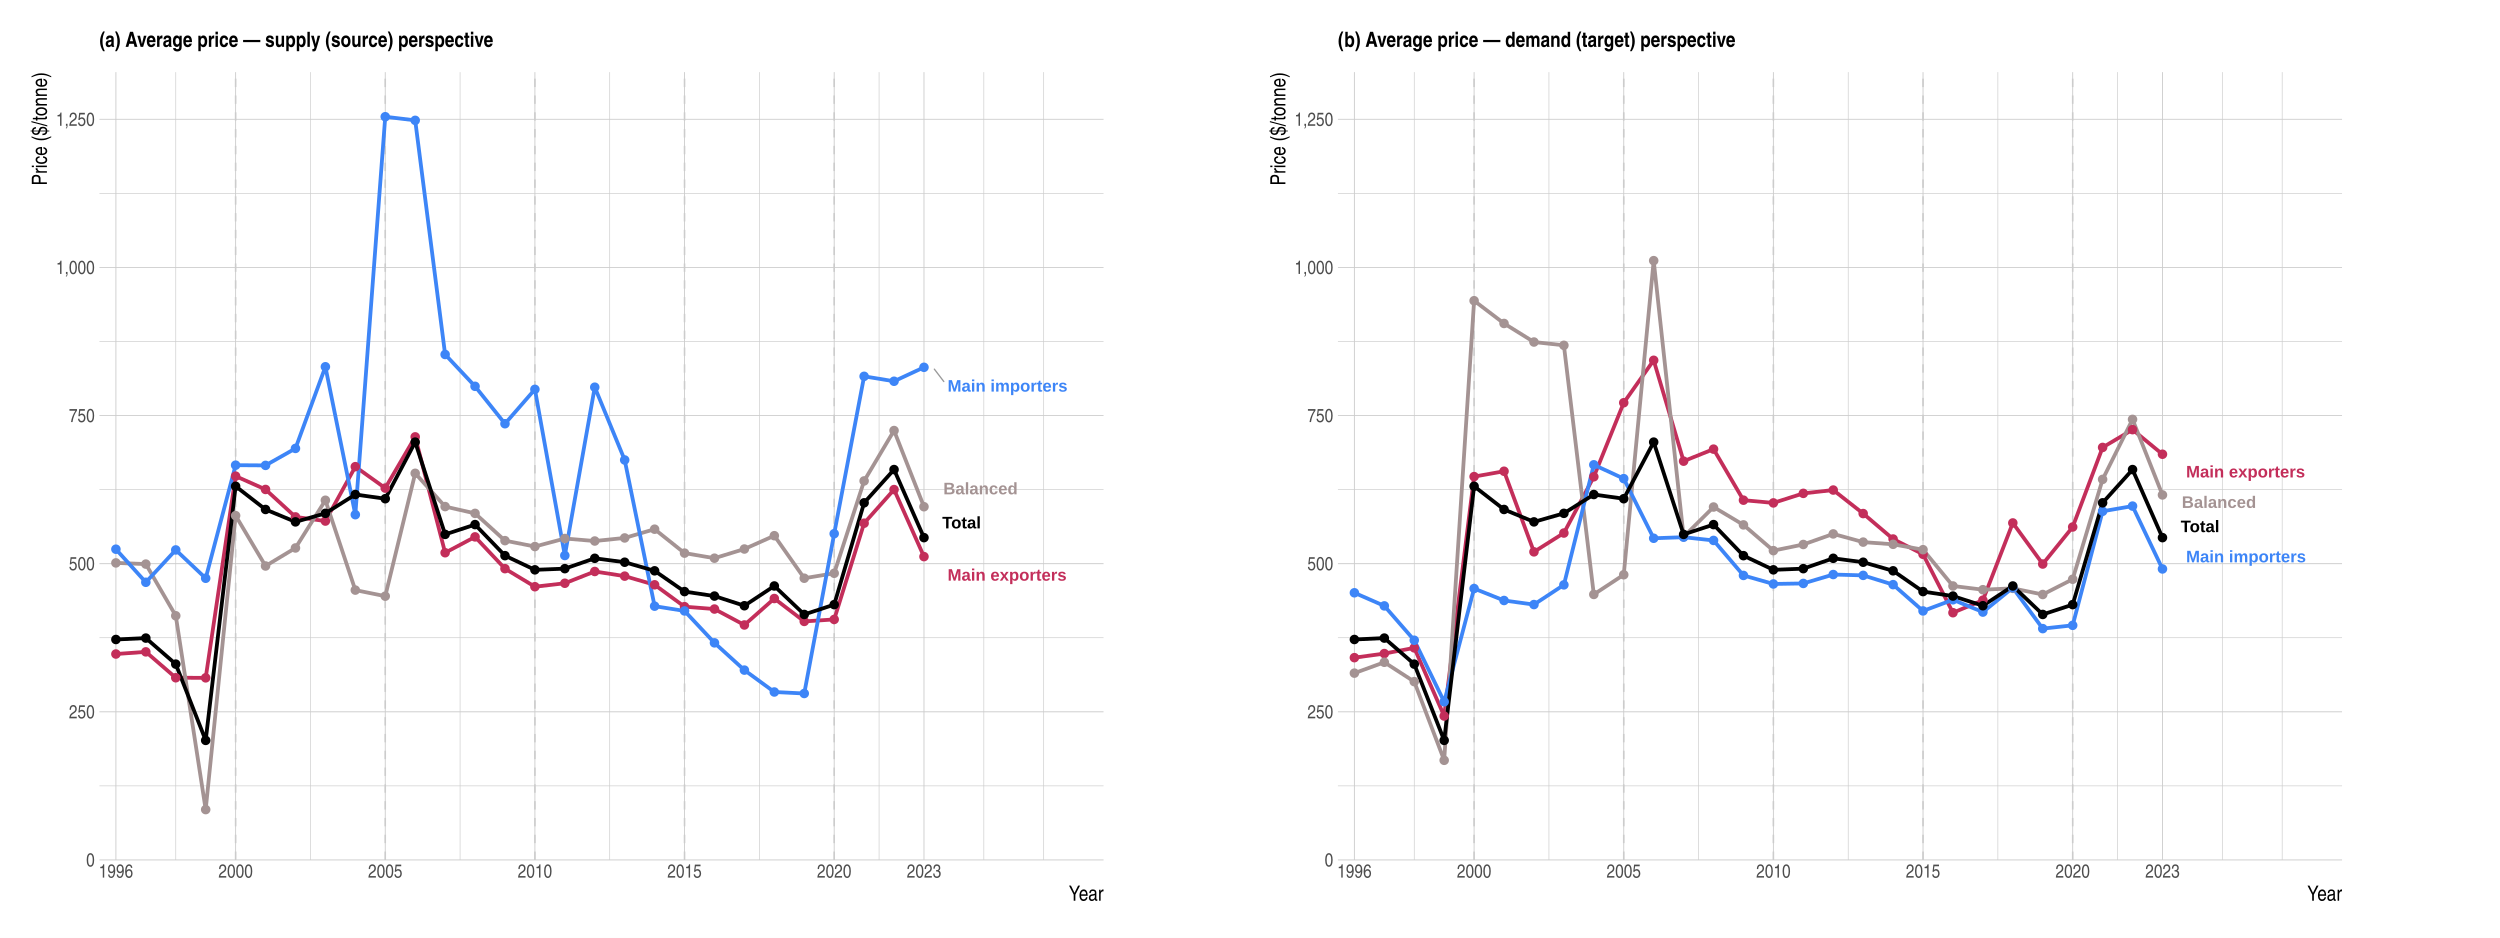
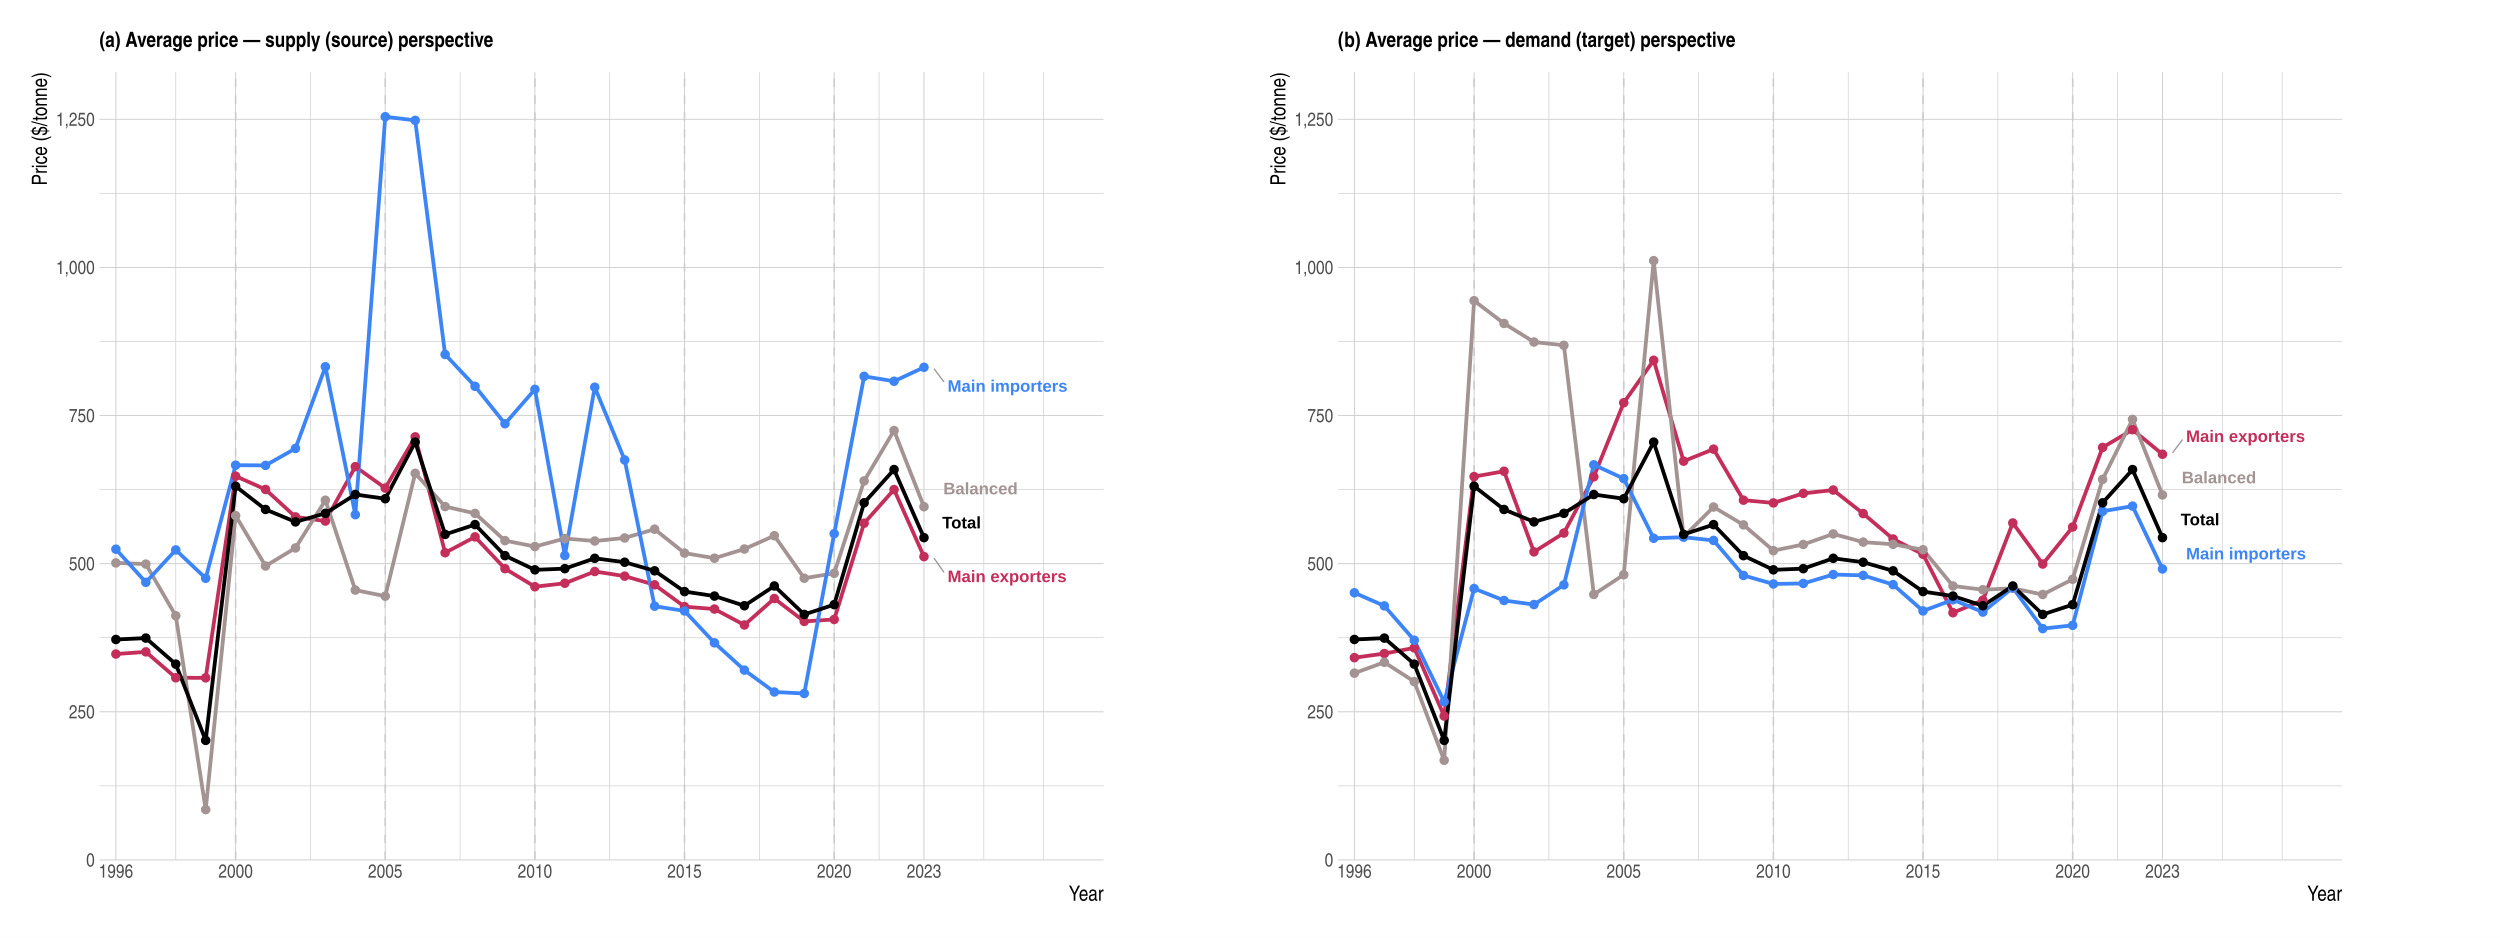
<svg xmlns="http://www.w3.org/2000/svg" class="svglite" width="1190.40pt" height="446.40pt" viewBox="0 0 1190.40 446.40">
  <defs>
    <style type="text/css">
    .svglite line, .svglite polyline, .svglite polygon, .svglite path, .svglite rect, .svglite circle {
      fill: none;
      stroke: #000000;
      stroke-linecap: round;
      stroke-linejoin: round;
      stroke-miterlimit: 10.00;
    }
    .svglite text {
      white-space: pre;
    }
  </style>
  </defs>
  <rect width="100%" height="100%" style="stroke: none; fill: #FFFFFF;" />
  <defs>
    <clipPath id="cpMC4wMHwxMTkwLjQwfDAuMDB8NDQ2LjQw">
      <rect x="0.00" y="0.00" width="1190.40" height="446.40" />
    </clipPath>
  </defs>
  <g clip-path="url(#cpMC4wMHwxMTkwLjQwfDAuMDB8NDQ2LjQw)">
    <rect x="0.00" y="0.00" width="1190.40" height="446.40" style="stroke-width: 1.07; stroke: #FFFFFF; fill: #FFFFFF;" />
  </g>
  <defs>
    <clipPath id="cpNDcuMzV8MTExNS4xOHwzNC4zNnw0MDkuNDY=">
      <rect x="47.35" y="34.36" width="1067.83" height="375.10" />
    </clipPath>
  </defs>
  <g clip-path="url(#cpNDcuMzV8MTExNS4xOHwzNC4zNnw0MDkuNDY=)">
</g>
  <g clip-path="url(#cpMC4wMHwxMTkwLjQwfDAuMDB8NDQ2LjQw)">
</g>
  <defs>
    <clipPath id="cpNS40OHw1OTUuMjB8NS40OHw0NDAuOTI=">
      <rect x="5.48" y="5.48" width="589.72" height="435.44" />
    </clipPath>
  </defs>
  <g clip-path="url(#cpNS40OHw1OTUuMjB8NS40OHw0NDAuOTI=)">
</g>
  <g clip-path="url(#cpMC4wMHwxMTkwLjQwfDAuMDB8NDQ2LjQw)">
</g>
  <defs>
    <clipPath id="cpNTk1LjIwfDExODQuOTJ8NS40OHw0NDAuOTI=">
      <rect x="595.20" y="5.48" width="589.72" height="435.44" />
    </clipPath>
  </defs>
  <g clip-path="url(#cpNTk1LjIwfDExODQuOTJ8NS40OHw0NDAuOTI=)">
</g>
  <g clip-path="url(#cpMC4wMHwxMTkwLjQwfDAuMDB8NDQ2LjQw)">
    <polyline points="47.35,374.20 525.46,374.20 " style="stroke-width: 0.32; stroke: #CCCCCC; stroke-linecap: butt;" />
    <polyline points="47.35,303.67 525.46,303.67 " style="stroke-width: 0.32; stroke: #CCCCCC; stroke-linecap: butt;" />
    <polyline points="47.35,233.14 525.46,233.14 " style="stroke-width: 0.32; stroke: #CCCCCC; stroke-linecap: butt;" />
    <polyline points="47.35,162.61 525.46,162.61 " style="stroke-width: 0.32; stroke: #CCCCCC; stroke-linecap: butt;" />
    <polyline points="47.35,92.08 525.46,92.08 " style="stroke-width: 0.32; stroke: #CCCCCC; stroke-linecap: butt;" />
    <polyline points="83.69,409.46 83.69,34.36 " style="stroke-width: 0.32; stroke: #CCCCCC; stroke-linecap: butt;" />
    <polyline points="147.82,409.46 147.82,34.36 " style="stroke-width: 0.32; stroke: #CCCCCC; stroke-linecap: butt;" />
    <polyline points="219.07,409.46 219.07,34.36 " style="stroke-width: 0.32; stroke: #CCCCCC; stroke-linecap: butt;" />
    <polyline points="290.32,409.46 290.32,34.36 " style="stroke-width: 0.32; stroke: #CCCCCC; stroke-linecap: butt;" />
    <polyline points="361.58,409.46 361.58,34.36 " style="stroke-width: 0.32; stroke: #CCCCCC; stroke-linecap: butt;" />
    <polyline points="418.58,409.46 418.58,34.36 " style="stroke-width: 0.32; stroke: #CCCCCC; stroke-linecap: butt;" />
    <polyline points="468.46,409.46 468.46,34.36 " style="stroke-width: 0.32; stroke: #CCCCCC; stroke-linecap: butt;" />
    <polyline points="496.96,409.46 496.96,34.36 " style="stroke-width: 0.32; stroke: #CCCCCC; stroke-linecap: butt;" />
    <polyline points="47.35,409.46 525.46,409.46 " style="stroke-width: 0.43; stroke: #CCCCCC; stroke-linecap: butt;" />
    <polyline points="47.35,338.93 525.46,338.93 " style="stroke-width: 0.43; stroke: #CCCCCC; stroke-linecap: butt;" />
    <polyline points="47.35,268.40 525.46,268.40 " style="stroke-width: 0.43; stroke: #CCCCCC; stroke-linecap: butt;" />
    <polyline points="47.35,197.87 525.46,197.87 " style="stroke-width: 0.43; stroke: #CCCCCC; stroke-linecap: butt;" />
    <polyline points="47.35,127.34 525.46,127.34 " style="stroke-width: 0.43; stroke: #CCCCCC; stroke-linecap: butt;" />
    <polyline points="47.35,56.81 525.46,56.81 " style="stroke-width: 0.43; stroke: #CCCCCC; stroke-linecap: butt;" />
    <polyline points="55.19,409.46 55.19,34.36 " style="stroke-width: 0.43; stroke: #CCCCCC; stroke-linecap: butt;" />
    <polyline points="112.19,409.46 112.19,34.36 " style="stroke-width: 0.43; stroke: #CCCCCC; stroke-linecap: butt;" />
    <polyline points="183.44,409.46 183.44,34.36 " style="stroke-width: 0.43; stroke: #CCCCCC; stroke-linecap: butt;" />
    <polyline points="254.70,409.46 254.70,34.36 " style="stroke-width: 0.43; stroke: #CCCCCC; stroke-linecap: butt;" />
    <polyline points="325.95,409.46 325.95,34.36 " style="stroke-width: 0.43; stroke: #CCCCCC; stroke-linecap: butt;" />
    <polyline points="397.21,409.46 397.21,34.36 " style="stroke-width: 0.43; stroke: #CCCCCC; stroke-linecap: butt;" />
    <polyline points="439.96,409.46 439.96,34.36 " style="stroke-width: 0.43; stroke: #CCCCCC; stroke-linecap: butt;" />
    <line x1="112.19" y1="409.46" x2="112.19" y2="34.36" style="stroke-width: 0.75; stroke: #CCCCCC; stroke-dasharray: 4.00,4.00; stroke-linecap: butt;" />
    <line x1="183.44" y1="409.46" x2="183.44" y2="34.36" style="stroke-width: 0.75; stroke: #CCCCCC; stroke-dasharray: 4.00,4.00; stroke-linecap: butt;" />
    <line x1="254.70" y1="409.46" x2="254.70" y2="34.36" style="stroke-width: 0.75; stroke: #CCCCCC; stroke-dasharray: 4.00,4.00; stroke-linecap: butt;" />
    <line x1="325.95" y1="409.46" x2="325.95" y2="34.36" style="stroke-width: 0.75; stroke: #CCCCCC; stroke-dasharray: 4.00,4.00; stroke-linecap: butt;" />
    <line x1="397.21" y1="409.46" x2="397.21" y2="34.36" style="stroke-width: 0.75; stroke: #CCCCCC; stroke-dasharray: 4.00,4.00; stroke-linecap: butt;" />
    <polyline points="55.19,311.42 69.44,310.39 83.69,322.72 97.94,322.76 112.19,226.72 126.44,233.06 140.69,246.13 154.94,248.11 169.19,222.21 183.44,232.41 197.70,208.02 211.95,263.19 226.20,255.64 240.45,270.77 254.70,279.37 268.95,277.72 283.20,272.12 297.45,274.33 311.70,278.46 325.95,288.88 340.20,290.00 354.45,297.59 368.70,284.99 382.95,295.89 397.21,294.95 411.46,249.13 425.71,233.12 439.96,265.04 " style="stroke-width: 1.81; stroke: #C32E5A; stroke-linecap: butt;" />
    <polyline points="55.19,268.03 69.44,268.60 83.69,293.20 97.94,385.49 112.19,245.52 126.44,269.50 140.69,260.92 154.94,238.20 169.19,280.98 183.44,283.87 197.70,225.37 211.95,241.21 226.20,244.45 240.45,257.43 254.70,260.24 268.95,256.42 283.20,257.61 297.45,256.15 311.70,251.98 325.95,263.37 340.20,265.79 354.45,261.42 368.70,255.08 382.95,275.33 397.21,272.97 411.46,229.00 425.71,205.01 439.96,241.28 " style="stroke-width: 1.81; stroke: #A49393; stroke-linecap: butt;" />
    <polyline points="55.19,261.51 69.44,277.26 83.69,261.86 97.94,275.34 112.19,221.50 126.44,221.60 140.69,213.52 154.94,174.64 169.19,245.07 183.44,55.59 197.70,57.31 211.95,168.79 226.20,183.95 240.45,201.76 254.70,185.39 268.95,264.51 283.20,184.37 297.45,219.02 311.70,288.63 325.95,290.91 340.20,306.10 354.45,319.08 368.70,329.50 382.95,330.21 397.21,254.12 411.46,179.19 425.71,181.54 439.96,174.90 " style="stroke-width: 1.81; stroke: #3D85F7; stroke-linecap: butt;" />
    <polyline points="55.19,304.50 69.44,303.83 83.69,316.23 97.94,352.54 112.19,231.54 126.44,242.59 140.69,248.50 154.94,244.43 169.19,235.47 183.44,237.47 197.70,210.52 211.95,254.46 226.20,249.79 240.45,264.58 254.70,271.33 268.95,270.77 283.20,265.84 297.45,267.71 311.70,271.80 325.95,281.69 340.20,283.82 354.45,288.43 368.70,279.02 382.95,292.58 397.21,287.90 411.46,239.42 425.71,223.59 439.96,256.00 " style="stroke-width: 1.81; stroke-linecap: butt;" />
    <circle cx="55.19" cy="311.42" r="2.27" style="stroke-width: 0.71; stroke: none; fill: #C32E5A;" />
    <circle cx="69.44" cy="310.39" r="2.27" style="stroke-width: 0.71; stroke: none; fill: #C32E5A;" />
    <circle cx="83.69" cy="322.72" r="2.27" style="stroke-width: 0.71; stroke: none; fill: #C32E5A;" />
    <circle cx="97.94" cy="322.76" r="2.27" style="stroke-width: 0.71; stroke: none; fill: #C32E5A;" />
    <circle cx="112.19" cy="226.72" r="2.27" style="stroke-width: 0.71; stroke: none; fill: #C32E5A;" />
    <circle cx="126.44" cy="233.06" r="2.27" style="stroke-width: 0.71; stroke: none; fill: #C32E5A;" />
    <circle cx="140.69" cy="246.13" r="2.27" style="stroke-width: 0.71; stroke: none; fill: #C32E5A;" />
    <circle cx="154.94" cy="248.11" r="2.27" style="stroke-width: 0.71; stroke: none; fill: #C32E5A;" />
    <circle cx="169.19" cy="222.21" r="2.27" style="stroke-width: 0.71; stroke: none; fill: #C32E5A;" />
    <circle cx="183.44" cy="232.41" r="2.27" style="stroke-width: 0.71; stroke: none; fill: #C32E5A;" />
    <circle cx="197.70" cy="208.02" r="2.27" style="stroke-width: 0.71; stroke: none; fill: #C32E5A;" />
    <circle cx="211.95" cy="263.19" r="2.27" style="stroke-width: 0.71; stroke: none; fill: #C32E5A;" />
    <circle cx="226.20" cy="255.64" r="2.27" style="stroke-width: 0.71; stroke: none; fill: #C32E5A;" />
    <circle cx="240.45" cy="270.77" r="2.27" style="stroke-width: 0.71; stroke: none; fill: #C32E5A;" />
    <circle cx="254.70" cy="279.37" r="2.27" style="stroke-width: 0.71; stroke: none; fill: #C32E5A;" />
    <circle cx="268.95" cy="277.72" r="2.27" style="stroke-width: 0.71; stroke: none; fill: #C32E5A;" />
    <circle cx="283.20" cy="272.12" r="2.27" style="stroke-width: 0.71; stroke: none; fill: #C32E5A;" />
    <circle cx="297.45" cy="274.33" r="2.27" style="stroke-width: 0.71; stroke: none; fill: #C32E5A;" />
    <circle cx="311.70" cy="278.46" r="2.27" style="stroke-width: 0.71; stroke: none; fill: #C32E5A;" />
    <circle cx="325.95" cy="288.88" r="2.27" style="stroke-width: 0.71; stroke: none; fill: #C32E5A;" />
    <circle cx="340.20" cy="290.00" r="2.27" style="stroke-width: 0.71; stroke: none; fill: #C32E5A;" />
    <circle cx="354.45" cy="297.59" r="2.27" style="stroke-width: 0.71; stroke: none; fill: #C32E5A;" />
    <circle cx="368.70" cy="284.99" r="2.27" style="stroke-width: 0.71; stroke: none; fill: #C32E5A;" />
    <circle cx="382.95" cy="295.89" r="2.27" style="stroke-width: 0.71; stroke: none; fill: #C32E5A;" />
    <circle cx="397.21" cy="294.95" r="2.27" style="stroke-width: 0.71; stroke: none; fill: #C32E5A;" />
    <circle cx="411.46" cy="249.13" r="2.27" style="stroke-width: 0.71; stroke: none; fill: #C32E5A;" />
    <circle cx="425.71" cy="233.12" r="2.27" style="stroke-width: 0.71; stroke: none; fill: #C32E5A;" />
    <circle cx="439.96" cy="265.04" r="2.27" style="stroke-width: 0.71; stroke: none; fill: #C32E5A;" />
    <circle cx="55.19" cy="268.03" r="2.27" style="stroke-width: 0.71; stroke: none; fill: #A49393;" />
    <circle cx="69.44" cy="268.60" r="2.27" style="stroke-width: 0.71; stroke: none; fill: #A49393;" />
    <circle cx="83.69" cy="293.20" r="2.27" style="stroke-width: 0.71; stroke: none; fill: #A49393;" />
    <circle cx="97.94" cy="385.49" r="2.27" style="stroke-width: 0.71; stroke: none; fill: #A49393;" />
    <circle cx="112.19" cy="245.52" r="2.27" style="stroke-width: 0.71; stroke: none; fill: #A49393;" />
    <circle cx="126.44" cy="269.50" r="2.27" style="stroke-width: 0.71; stroke: none; fill: #A49393;" />
    <circle cx="140.69" cy="260.92" r="2.27" style="stroke-width: 0.71; stroke: none; fill: #A49393;" />
    <circle cx="154.94" cy="238.20" r="2.27" style="stroke-width: 0.71; stroke: none; fill: #A49393;" />
    <circle cx="169.19" cy="280.98" r="2.27" style="stroke-width: 0.71; stroke: none; fill: #A49393;" />
    <circle cx="183.44" cy="283.87" r="2.27" style="stroke-width: 0.71; stroke: none; fill: #A49393;" />
    <circle cx="197.70" cy="225.37" r="2.27" style="stroke-width: 0.71; stroke: none; fill: #A49393;" />
    <circle cx="211.95" cy="241.21" r="2.27" style="stroke-width: 0.71; stroke: none; fill: #A49393;" />
    <circle cx="226.20" cy="244.45" r="2.27" style="stroke-width: 0.71; stroke: none; fill: #A49393;" />
    <circle cx="240.45" cy="257.43" r="2.27" style="stroke-width: 0.71; stroke: none; fill: #A49393;" />
    <circle cx="254.70" cy="260.24" r="2.27" style="stroke-width: 0.71; stroke: none; fill: #A49393;" />
    <circle cx="268.95" cy="256.42" r="2.27" style="stroke-width: 0.71; stroke: none; fill: #A49393;" />
    <circle cx="283.20" cy="257.61" r="2.27" style="stroke-width: 0.71; stroke: none; fill: #A49393;" />
    <circle cx="297.45" cy="256.15" r="2.27" style="stroke-width: 0.71; stroke: none; fill: #A49393;" />
    <circle cx="311.70" cy="251.98" r="2.27" style="stroke-width: 0.71; stroke: none; fill: #A49393;" />
    <circle cx="325.95" cy="263.37" r="2.27" style="stroke-width: 0.71; stroke: none; fill: #A49393;" />
    <circle cx="340.20" cy="265.79" r="2.27" style="stroke-width: 0.71; stroke: none; fill: #A49393;" />
    <circle cx="354.45" cy="261.42" r="2.27" style="stroke-width: 0.71; stroke: none; fill: #A49393;" />
    <circle cx="368.70" cy="255.08" r="2.27" style="stroke-width: 0.71; stroke: none; fill: #A49393;" />
    <circle cx="382.95" cy="275.33" r="2.27" style="stroke-width: 0.71; stroke: none; fill: #A49393;" />
    <circle cx="397.21" cy="272.97" r="2.27" style="stroke-width: 0.71; stroke: none; fill: #A49393;" />
    <circle cx="411.46" cy="229.00" r="2.27" style="stroke-width: 0.71; stroke: none; fill: #A49393;" />
    <circle cx="425.71" cy="205.01" r="2.27" style="stroke-width: 0.71; stroke: none; fill: #A49393;" />
    <circle cx="439.96" cy="241.28" r="2.27" style="stroke-width: 0.71; stroke: none; fill: #A49393;" />
    <circle cx="55.19" cy="261.51" r="2.27" style="stroke-width: 0.71; stroke: none; fill: #3D85F7;" />
    <circle cx="69.44" cy="277.26" r="2.27" style="stroke-width: 0.71; stroke: none; fill: #3D85F7;" />
    <circle cx="83.69" cy="261.86" r="2.27" style="stroke-width: 0.71; stroke: none; fill: #3D85F7;" />
    <circle cx="97.94" cy="275.34" r="2.27" style="stroke-width: 0.71; stroke: none; fill: #3D85F7;" />
    <circle cx="112.19" cy="221.50" r="2.27" style="stroke-width: 0.71; stroke: none; fill: #3D85F7;" />
    <circle cx="126.44" cy="221.60" r="2.27" style="stroke-width: 0.71; stroke: none; fill: #3D85F7;" />
    <circle cx="140.69" cy="213.52" r="2.27" style="stroke-width: 0.71; stroke: none; fill: #3D85F7;" />
    <circle cx="154.94" cy="174.64" r="2.27" style="stroke-width: 0.71; stroke: none; fill: #3D85F7;" />
    <circle cx="169.19" cy="245.07" r="2.27" style="stroke-width: 0.71; stroke: none; fill: #3D85F7;" />
    <circle cx="183.44" cy="55.59" r="2.27" style="stroke-width: 0.71; stroke: none; fill: #3D85F7;" />
    <circle cx="197.70" cy="57.31" r="2.27" style="stroke-width: 0.71; stroke: none; fill: #3D85F7;" />
    <circle cx="211.95" cy="168.79" r="2.27" style="stroke-width: 0.71; stroke: none; fill: #3D85F7;" />
    <circle cx="226.20" cy="183.95" r="2.27" style="stroke-width: 0.71; stroke: none; fill: #3D85F7;" />
    <circle cx="240.45" cy="201.76" r="2.27" style="stroke-width: 0.71; stroke: none; fill: #3D85F7;" />
    <circle cx="254.70" cy="185.39" r="2.27" style="stroke-width: 0.71; stroke: none; fill: #3D85F7;" />
    <circle cx="268.95" cy="264.51" r="2.27" style="stroke-width: 0.71; stroke: none; fill: #3D85F7;" />
    <circle cx="283.20" cy="184.37" r="2.27" style="stroke-width: 0.71; stroke: none; fill: #3D85F7;" />
    <circle cx="297.45" cy="219.02" r="2.27" style="stroke-width: 0.71; stroke: none; fill: #3D85F7;" />
    <circle cx="311.70" cy="288.63" r="2.27" style="stroke-width: 0.71; stroke: none; fill: #3D85F7;" />
    <circle cx="325.95" cy="290.91" r="2.27" style="stroke-width: 0.71; stroke: none; fill: #3D85F7;" />
    <circle cx="340.20" cy="306.10" r="2.27" style="stroke-width: 0.71; stroke: none; fill: #3D85F7;" />
    <circle cx="354.45" cy="319.08" r="2.27" style="stroke-width: 0.71; stroke: none; fill: #3D85F7;" />
    <circle cx="368.70" cy="329.50" r="2.27" style="stroke-width: 0.71; stroke: none; fill: #3D85F7;" />
    <circle cx="382.95" cy="330.21" r="2.27" style="stroke-width: 0.71; stroke: none; fill: #3D85F7;" />
    <circle cx="397.21" cy="254.12" r="2.27" style="stroke-width: 0.71; stroke: none; fill: #3D85F7;" />
    <circle cx="411.46" cy="179.19" r="2.27" style="stroke-width: 0.71; stroke: none; fill: #3D85F7;" />
    <circle cx="425.71" cy="181.54" r="2.27" style="stroke-width: 0.71; stroke: none; fill: #3D85F7;" />
    <circle cx="439.96" cy="174.90" r="2.27" style="stroke-width: 0.71; stroke: none; fill: #3D85F7;" />
    <circle cx="55.19" cy="304.50" r="2.27" style="stroke-width: 0.71; stroke: none; fill: #000000;" />
    <circle cx="69.44" cy="303.83" r="2.27" style="stroke-width: 0.71; stroke: none; fill: #000000;" />
    <circle cx="83.69" cy="316.23" r="2.27" style="stroke-width: 0.71; stroke: none; fill: #000000;" />
    <circle cx="97.94" cy="352.54" r="2.27" style="stroke-width: 0.71; stroke: none; fill: #000000;" />
    <circle cx="112.19" cy="231.54" r="2.27" style="stroke-width: 0.71; stroke: none; fill: #000000;" />
    <circle cx="126.44" cy="242.59" r="2.27" style="stroke-width: 0.71; stroke: none; fill: #000000;" />
    <circle cx="140.69" cy="248.50" r="2.27" style="stroke-width: 0.71; stroke: none; fill: #000000;" />
    <circle cx="154.94" cy="244.43" r="2.27" style="stroke-width: 0.71; stroke: none; fill: #000000;" />
    <circle cx="169.19" cy="235.47" r="2.27" style="stroke-width: 0.71; stroke: none; fill: #000000;" />
    <circle cx="183.44" cy="237.47" r="2.27" style="stroke-width: 0.71; stroke: none; fill: #000000;" />
    <circle cx="197.70" cy="210.52" r="2.27" style="stroke-width: 0.71; stroke: none; fill: #000000;" />
    <circle cx="211.95" cy="254.46" r="2.27" style="stroke-width: 0.71; stroke: none; fill: #000000;" />
    <circle cx="226.20" cy="249.79" r="2.27" style="stroke-width: 0.71; stroke: none; fill: #000000;" />
    <circle cx="240.45" cy="264.58" r="2.27" style="stroke-width: 0.71; stroke: none; fill: #000000;" />
    <circle cx="254.70" cy="271.33" r="2.27" style="stroke-width: 0.71; stroke: none; fill: #000000;" />
    <circle cx="268.95" cy="270.77" r="2.27" style="stroke-width: 0.71; stroke: none; fill: #000000;" />
    <circle cx="283.20" cy="265.84" r="2.27" style="stroke-width: 0.71; stroke: none; fill: #000000;" />
    <circle cx="297.45" cy="267.71" r="2.27" style="stroke-width: 0.71; stroke: none; fill: #000000;" />
    <circle cx="311.70" cy="271.80" r="2.27" style="stroke-width: 0.71; stroke: none; fill: #000000;" />
    <circle cx="325.95" cy="281.69" r="2.27" style="stroke-width: 0.71; stroke: none; fill: #000000;" />
    <circle cx="340.20" cy="283.82" r="2.27" style="stroke-width: 0.71; stroke: none; fill: #000000;" />
    <circle cx="354.45" cy="288.43" r="2.27" style="stroke-width: 0.71; stroke: none; fill: #000000;" />
    <circle cx="368.70" cy="279.02" r="2.27" style="stroke-width: 0.71; stroke: none; fill: #000000;" />
    <circle cx="382.95" cy="292.58" r="2.27" style="stroke-width: 0.71; stroke: none; fill: #000000;" />
    <circle cx="397.21" cy="287.90" r="2.27" style="stroke-width: 0.71; stroke: none; fill: #000000;" />
    <circle cx="411.46" cy="239.42" r="2.27" style="stroke-width: 0.71; stroke: none; fill: #000000;" />
    <circle cx="425.71" cy="223.59" r="2.27" style="stroke-width: 0.71; stroke: none; fill: #000000;" />
    <circle cx="439.96" cy="256.00" r="2.27" style="stroke-width: 0.71; stroke: none; fill: #000000;" />
-     <line x1="449.39" y1="181.66" x2="444.90" y2="175.78" style="stroke-width: 0.64; stroke: #999999;" />
-     <text x="451.19" y="276.50" style="font-size: 7.97px; font-weight: bold;fill: #C32E5A; font-family: &quot;Liberation Sans&quot;;" textLength="67.92px" lengthAdjust="spacingAndGlyphs">Main exporters</text>
+     <line x1="449.39" y1="272.41" x2="444.86" y2="265.94" style="stroke-width: 0.64; stroke: #999999;" />
+     <line x1="449.39" y1="181.72" x2="444.90" y2="175.78" style="stroke-width: 0.64; stroke: #999999;" />
+     <text x="451.19" y="277.18" style="font-size: 7.97px; font-weight: bold;fill: #C32E5A; font-family: &quot;Liberation Sans&quot;;" textLength="67.92px" lengthAdjust="spacingAndGlyphs">Main exporters</text>
    <text x="449.16" y="235.38" style="font-size: 7.97px; font-weight: bold;fill: #A49393; font-family: &quot;Liberation Sans&quot;;" textLength="41.00px" lengthAdjust="spacingAndGlyphs">Balanced</text>
-     <text x="451.19" y="186.48" style="font-size: 7.97px; font-weight: bold;fill: #3D85F7; font-family: &quot;Liberation Sans&quot;;" textLength="68.41px" lengthAdjust="spacingAndGlyphs">Main importers</text>
+     <text x="451.19" y="186.54" style="font-size: 7.97px; font-weight: bold;fill: #3D85F7; font-family: &quot;Liberation Sans&quot;;" textLength="68.41px" lengthAdjust="spacingAndGlyphs">Main importers</text>
    <text x="448.64" y="251.60" style="font-size: 7.97px; font-weight: bold; font-family: &quot;Liberation Sans&quot;;" textLength="21.74px" lengthAdjust="spacingAndGlyphs">Total</text>
    <text x="45.11" y="412.56" text-anchor="end" style="font-size: 9.00px;fill: #4D4D4D; font-family: &quot;Liberation Sans Narrow&quot;;" textLength="4.10px" lengthAdjust="spacingAndGlyphs">0</text>
    <text x="45.11" y="342.03" text-anchor="end" style="font-size: 9.00px;fill: #4D4D4D; font-family: &quot;Liberation Sans Narrow&quot;;" textLength="12.31px" lengthAdjust="spacingAndGlyphs">250</text>
    <text x="45.11" y="271.50" text-anchor="end" style="font-size: 9.00px;fill: #4D4D4D; font-family: &quot;Liberation Sans Narrow&quot;;" textLength="12.31px" lengthAdjust="spacingAndGlyphs">500</text>
    <text x="45.11" y="200.97" text-anchor="end" style="font-size: 9.00px;fill: #4D4D4D; font-family: &quot;Liberation Sans Narrow&quot;;" textLength="12.31px" lengthAdjust="spacingAndGlyphs">750</text>
    <text x="45.11" y="130.44" text-anchor="end" style="font-size: 9.00px;fill: #4D4D4D; font-family: &quot;Liberation Sans Narrow&quot;;" textLength="18.47px" lengthAdjust="spacingAndGlyphs">1,000</text>
    <text x="45.11" y="59.91" text-anchor="end" style="font-size: 9.00px;fill: #4D4D4D; font-family: &quot;Liberation Sans Narrow&quot;;" textLength="18.47px" lengthAdjust="spacingAndGlyphs">1,250</text>
    <text x="55.19" y="417.89" text-anchor="middle" style="font-size: 9.00px;fill: #4D4D4D; font-family: &quot;Liberation Sans Narrow&quot;;" textLength="16.42px" lengthAdjust="spacingAndGlyphs">1996</text>
    <text x="112.19" y="417.89" text-anchor="middle" style="font-size: 9.00px;fill: #4D4D4D; font-family: &quot;Liberation Sans Narrow&quot;;" textLength="16.42px" lengthAdjust="spacingAndGlyphs">2000</text>
    <text x="183.44" y="417.89" text-anchor="middle" style="font-size: 9.00px;fill: #4D4D4D; font-family: &quot;Liberation Sans Narrow&quot;;" textLength="16.42px" lengthAdjust="spacingAndGlyphs">2005</text>
    <text x="254.70" y="417.89" text-anchor="middle" style="font-size: 9.00px;fill: #4D4D4D; font-family: &quot;Liberation Sans Narrow&quot;;" textLength="16.42px" lengthAdjust="spacingAndGlyphs">2010</text>
    <text x="325.95" y="417.89" text-anchor="middle" style="font-size: 9.00px;fill: #4D4D4D; font-family: &quot;Liberation Sans Narrow&quot;;" textLength="16.42px" lengthAdjust="spacingAndGlyphs">2015</text>
    <text x="397.21" y="417.89" text-anchor="middle" style="font-size: 9.00px;fill: #4D4D4D; font-family: &quot;Liberation Sans Narrow&quot;;" textLength="16.42px" lengthAdjust="spacingAndGlyphs">2020</text>
    <text x="439.96" y="417.89" text-anchor="middle" style="font-size: 9.00px;fill: #4D4D4D; font-family: &quot;Liberation Sans Narrow&quot;;" textLength="16.42px" lengthAdjust="spacingAndGlyphs">2023</text>
    <text x="525.46" y="428.88" text-anchor="end" style="font-size: 10.00px; font-family: &quot;Liberation Sans Narrow&quot;;" textLength="16.57px" lengthAdjust="spacingAndGlyphs">Year</text>
    <text transform="translate(22.33,34.36) rotate(-90)" text-anchor="end" style="font-size: 10.00px; font-family: &quot;Liberation Sans Narrow&quot;;" textLength="53.78px" lengthAdjust="spacingAndGlyphs">Price ($/tonne)</text>
    <text x="47.35" y="22.33" style="font-size: 10.00px; font-weight: bold; font-family: &quot;Liberation Sans Narrow&quot;;" textLength="187.61px" lengthAdjust="spacingAndGlyphs">(a) Average price — supply (source) perspective</text>
    <polyline points="637.07,374.20 1115.18,374.20 " style="stroke-width: 0.32; stroke: #CCCCCC; stroke-linecap: butt;" />
    <polyline points="637.07,303.67 1115.18,303.67 " style="stroke-width: 0.32; stroke: #CCCCCC; stroke-linecap: butt;" />
    <polyline points="637.07,233.14 1115.18,233.14 " style="stroke-width: 0.32; stroke: #CCCCCC; stroke-linecap: butt;" />
    <polyline points="637.07,162.61 1115.18,162.61 " style="stroke-width: 0.32; stroke: #CCCCCC; stroke-linecap: butt;" />
    <polyline points="637.07,92.08 1115.18,92.08 " style="stroke-width: 0.32; stroke: #CCCCCC; stroke-linecap: butt;" />
    <polyline points="673.41,409.46 673.41,34.36 " style="stroke-width: 0.32; stroke: #CCCCCC; stroke-linecap: butt;" />
    <polyline points="737.54,409.46 737.54,34.36 " style="stroke-width: 0.32; stroke: #CCCCCC; stroke-linecap: butt;" />
    <polyline points="808.79,409.46 808.79,34.36 " style="stroke-width: 0.32; stroke: #CCCCCC; stroke-linecap: butt;" />
    <polyline points="880.05,409.46 880.05,34.36 " style="stroke-width: 0.32; stroke: #CCCCCC; stroke-linecap: butt;" />
    <polyline points="951.30,409.46 951.30,34.36 " style="stroke-width: 0.32; stroke: #CCCCCC; stroke-linecap: butt;" />
    <polyline points="1008.30,409.46 1008.30,34.36 " style="stroke-width: 0.32; stroke: #CCCCCC; stroke-linecap: butt;" />
    <polyline points="1058.18,409.46 1058.18,34.36 " style="stroke-width: 0.32; stroke: #CCCCCC; stroke-linecap: butt;" />
    <polyline points="1086.68,409.46 1086.68,34.36 " style="stroke-width: 0.32; stroke: #CCCCCC; stroke-linecap: butt;" />
    <polyline points="637.07,409.46 1115.18,409.46 " style="stroke-width: 0.43; stroke: #CCCCCC; stroke-linecap: butt;" />
    <polyline points="637.07,338.93 1115.18,338.93 " style="stroke-width: 0.43; stroke: #CCCCCC; stroke-linecap: butt;" />
    <polyline points="637.07,268.40 1115.18,268.40 " style="stroke-width: 0.43; stroke: #CCCCCC; stroke-linecap: butt;" />
    <polyline points="637.07,197.87 1115.18,197.87 " style="stroke-width: 0.43; stroke: #CCCCCC; stroke-linecap: butt;" />
    <polyline points="637.07,127.34 1115.18,127.34 " style="stroke-width: 0.43; stroke: #CCCCCC; stroke-linecap: butt;" />
    <polyline points="637.07,56.81 1115.18,56.81 " style="stroke-width: 0.43; stroke: #CCCCCC; stroke-linecap: butt;" />
    <polyline points="644.91,409.46 644.91,34.36 " style="stroke-width: 0.43; stroke: #CCCCCC; stroke-linecap: butt;" />
    <polyline points="701.91,409.46 701.91,34.36 " style="stroke-width: 0.43; stroke: #CCCCCC; stroke-linecap: butt;" />
    <polyline points="773.16,409.46 773.16,34.36 " style="stroke-width: 0.43; stroke: #CCCCCC; stroke-linecap: butt;" />
    <polyline points="844.42,409.46 844.42,34.36 " style="stroke-width: 0.43; stroke: #CCCCCC; stroke-linecap: butt;" />
    <polyline points="915.67,409.46 915.67,34.36 " style="stroke-width: 0.43; stroke: #CCCCCC; stroke-linecap: butt;" />
    <polyline points="986.93,409.46 986.93,34.36 " style="stroke-width: 0.43; stroke: #CCCCCC; stroke-linecap: butt;" />
    <polyline points="1029.68,409.46 1029.68,34.36 " style="stroke-width: 0.43; stroke: #CCCCCC; stroke-linecap: butt;" />
    <line x1="701.91" y1="409.46" x2="701.91" y2="34.36" style="stroke-width: 0.75; stroke: #CCCCCC; stroke-dasharray: 4.00,4.00; stroke-linecap: butt;" />
    <line x1="773.16" y1="409.46" x2="773.16" y2="34.36" style="stroke-width: 0.75; stroke: #CCCCCC; stroke-dasharray: 4.00,4.00; stroke-linecap: butt;" />
    <line x1="844.42" y1="409.46" x2="844.42" y2="34.36" style="stroke-width: 0.75; stroke: #CCCCCC; stroke-dasharray: 4.00,4.00; stroke-linecap: butt;" />
    <line x1="915.67" y1="409.46" x2="915.67" y2="34.36" style="stroke-width: 0.75; stroke: #CCCCCC; stroke-dasharray: 4.00,4.00; stroke-linecap: butt;" />
    <line x1="986.93" y1="409.46" x2="986.93" y2="34.36" style="stroke-width: 0.75; stroke: #CCCCCC; stroke-dasharray: 4.00,4.00; stroke-linecap: butt;" />
    <polyline points="644.91,313.15 659.16,311.20 673.41,308.50 687.66,340.94 701.91,226.94 716.16,224.39 730.41,262.77 744.66,253.81 758.91,227.02 773.16,191.77 787.42,171.56 801.67,219.59 815.92,213.86 830.17,238.16 844.42,239.47 858.67,234.92 872.92,233.34 887.17,244.54 901.42,256.66 915.67,263.93 929.92,291.75 944.17,285.80 958.42,249.01 972.67,268.57 986.93,250.94 1001.18,213.05 1015.43,204.58 1029.68,216.29 " style="stroke-width: 1.81; stroke: #C32E5A; stroke-linecap: butt;" />
    <polyline points="644.91,320.52 659.16,315.35 673.41,324.57 687.66,362.03 701.91,143.19 716.16,154.02 730.41,162.86 744.66,164.43 758.91,283.05 773.16,273.67 787.42,124.11 801.67,255.58 815.92,241.42 830.17,249.93 844.42,262.19 858.67,259.26 872.92,254.23 887.17,258.13 901.42,259.18 915.67,261.74 929.92,279.02 944.17,280.79 958.42,280.15 972.67,283.08 986.93,275.81 1001.18,228.26 1015.43,199.69 1029.68,235.67 " style="stroke-width: 1.81; stroke: #A49393; stroke-linecap: butt;" />
    <polyline points="644.91,282.26 659.16,288.50 673.41,304.86 687.66,334.16 701.91,280.24 716.16,285.93 730.41,287.87 744.66,278.49 758.91,221.32 773.16,227.90 787.42,256.30 801.67,255.79 815.92,257.33 830.17,274.00 844.42,278.06 858.67,277.81 872.92,273.57 887.17,273.97 901.42,278.38 915.67,290.91 929.92,285.59 944.17,291.45 958.42,279.88 972.67,299.32 986.93,297.76 1001.18,243.45 1015.43,240.98 1029.68,270.91 " style="stroke-width: 1.81; stroke: #3D85F7; stroke-linecap: butt;" />
    <polyline points="644.91,304.50 659.16,303.83 673.41,316.23 687.66,352.54 701.91,231.54 716.16,242.59 730.41,248.50 744.66,244.43 758.91,235.47 773.16,237.47 787.42,210.52 801.67,254.46 815.92,249.79 830.17,264.58 844.42,271.33 858.67,270.77 872.92,265.84 887.17,267.71 901.42,271.80 915.67,281.69 929.92,283.82 944.17,288.43 958.42,279.02 972.67,292.58 986.93,287.90 1001.18,239.42 1015.43,223.59 1029.68,256.00 " style="stroke-width: 1.81; stroke-linecap: butt;" />
    <circle cx="644.91" cy="313.15" r="2.27" style="stroke-width: 0.71; stroke: none; fill: #C32E5A;" />
    <circle cx="659.16" cy="311.20" r="2.27" style="stroke-width: 0.71; stroke: none; fill: #C32E5A;" />
    <circle cx="673.41" cy="308.50" r="2.27" style="stroke-width: 0.71; stroke: none; fill: #C32E5A;" />
    <circle cx="687.66" cy="340.94" r="2.27" style="stroke-width: 0.71; stroke: none; fill: #C32E5A;" />
    <circle cx="701.91" cy="226.94" r="2.27" style="stroke-width: 0.71; stroke: none; fill: #C32E5A;" />
    <circle cx="716.16" cy="224.39" r="2.27" style="stroke-width: 0.71; stroke: none; fill: #C32E5A;" />
    <circle cx="730.41" cy="262.77" r="2.27" style="stroke-width: 0.71; stroke: none; fill: #C32E5A;" />
    <circle cx="744.66" cy="253.81" r="2.27" style="stroke-width: 0.71; stroke: none; fill: #C32E5A;" />
    <circle cx="758.91" cy="227.02" r="2.27" style="stroke-width: 0.71; stroke: none; fill: #C32E5A;" />
    <circle cx="773.16" cy="191.77" r="2.27" style="stroke-width: 0.71; stroke: none; fill: #C32E5A;" />
    <circle cx="787.42" cy="171.56" r="2.27" style="stroke-width: 0.71; stroke: none; fill: #C32E5A;" />
    <circle cx="801.67" cy="219.59" r="2.27" style="stroke-width: 0.71; stroke: none; fill: #C32E5A;" />
    <circle cx="815.92" cy="213.86" r="2.27" style="stroke-width: 0.71; stroke: none; fill: #C32E5A;" />
    <circle cx="830.17" cy="238.16" r="2.27" style="stroke-width: 0.71; stroke: none; fill: #C32E5A;" />
    <circle cx="844.42" cy="239.47" r="2.27" style="stroke-width: 0.71; stroke: none; fill: #C32E5A;" />
    <circle cx="858.67" cy="234.92" r="2.27" style="stroke-width: 0.71; stroke: none; fill: #C32E5A;" />
    <circle cx="872.92" cy="233.34" r="2.27" style="stroke-width: 0.71; stroke: none; fill: #C32E5A;" />
    <circle cx="887.17" cy="244.54" r="2.27" style="stroke-width: 0.71; stroke: none; fill: #C32E5A;" />
    <circle cx="901.42" cy="256.66" r="2.27" style="stroke-width: 0.71; stroke: none; fill: #C32E5A;" />
    <circle cx="915.67" cy="263.93" r="2.27" style="stroke-width: 0.71; stroke: none; fill: #C32E5A;" />
    <circle cx="929.92" cy="291.75" r="2.27" style="stroke-width: 0.71; stroke: none; fill: #C32E5A;" />
    <circle cx="944.17" cy="285.80" r="2.27" style="stroke-width: 0.71; stroke: none; fill: #C32E5A;" />
    <circle cx="958.42" cy="249.01" r="2.27" style="stroke-width: 0.71; stroke: none; fill: #C32E5A;" />
    <circle cx="972.67" cy="268.57" r="2.27" style="stroke-width: 0.71; stroke: none; fill: #C32E5A;" />
    <circle cx="986.93" cy="250.94" r="2.27" style="stroke-width: 0.71; stroke: none; fill: #C32E5A;" />
    <circle cx="1001.18" cy="213.05" r="2.27" style="stroke-width: 0.71; stroke: none; fill: #C32E5A;" />
    <circle cx="1015.43" cy="204.58" r="2.27" style="stroke-width: 0.71; stroke: none; fill: #C32E5A;" />
    <circle cx="1029.68" cy="216.29" r="2.27" style="stroke-width: 0.71; stroke: none; fill: #C32E5A;" />
    <circle cx="644.91" cy="320.52" r="2.27" style="stroke-width: 0.71; stroke: none; fill: #A49393;" />
    <circle cx="659.16" cy="315.35" r="2.27" style="stroke-width: 0.71; stroke: none; fill: #A49393;" />
    <circle cx="673.41" cy="324.57" r="2.27" style="stroke-width: 0.71; stroke: none; fill: #A49393;" />
    <circle cx="687.66" cy="362.03" r="2.27" style="stroke-width: 0.71; stroke: none; fill: #A49393;" />
    <circle cx="701.91" cy="143.19" r="2.27" style="stroke-width: 0.71; stroke: none; fill: #A49393;" />
    <circle cx="716.16" cy="154.02" r="2.27" style="stroke-width: 0.71; stroke: none; fill: #A49393;" />
    <circle cx="730.41" cy="162.86" r="2.27" style="stroke-width: 0.71; stroke: none; fill: #A49393;" />
    <circle cx="744.66" cy="164.43" r="2.27" style="stroke-width: 0.71; stroke: none; fill: #A49393;" />
    <circle cx="758.91" cy="283.05" r="2.27" style="stroke-width: 0.71; stroke: none; fill: #A49393;" />
    <circle cx="773.16" cy="273.67" r="2.27" style="stroke-width: 0.71; stroke: none; fill: #A49393;" />
    <circle cx="787.42" cy="124.11" r="2.27" style="stroke-width: 0.71; stroke: none; fill: #A49393;" />
    <circle cx="801.67" cy="255.58" r="2.27" style="stroke-width: 0.71; stroke: none; fill: #A49393;" />
    <circle cx="815.92" cy="241.42" r="2.27" style="stroke-width: 0.71; stroke: none; fill: #A49393;" />
    <circle cx="830.17" cy="249.93" r="2.27" style="stroke-width: 0.71; stroke: none; fill: #A49393;" />
    <circle cx="844.42" cy="262.19" r="2.27" style="stroke-width: 0.71; stroke: none; fill: #A49393;" />
    <circle cx="858.67" cy="259.26" r="2.27" style="stroke-width: 0.71; stroke: none; fill: #A49393;" />
    <circle cx="872.92" cy="254.23" r="2.27" style="stroke-width: 0.71; stroke: none; fill: #A49393;" />
    <circle cx="887.17" cy="258.13" r="2.27" style="stroke-width: 0.71; stroke: none; fill: #A49393;" />
    <circle cx="901.42" cy="259.18" r="2.27" style="stroke-width: 0.71; stroke: none; fill: #A49393;" />
    <circle cx="915.67" cy="261.74" r="2.27" style="stroke-width: 0.71; stroke: none; fill: #A49393;" />
    <circle cx="929.92" cy="279.02" r="2.27" style="stroke-width: 0.71; stroke: none; fill: #A49393;" />
    <circle cx="944.17" cy="280.79" r="2.27" style="stroke-width: 0.71; stroke: none; fill: #A49393;" />
    <circle cx="958.42" cy="280.15" r="2.27" style="stroke-width: 0.71; stroke: none; fill: #A49393;" />
    <circle cx="972.67" cy="283.08" r="2.27" style="stroke-width: 0.71; stroke: none; fill: #A49393;" />
    <circle cx="986.93" cy="275.81" r="2.27" style="stroke-width: 0.71; stroke: none; fill: #A49393;" />
    <circle cx="1001.18" cy="228.26" r="2.27" style="stroke-width: 0.71; stroke: none; fill: #A49393;" />
    <circle cx="1015.43" cy="199.69" r="2.27" style="stroke-width: 0.71; stroke: none; fill: #A49393;" />
    <circle cx="1029.68" cy="235.67" r="2.27" style="stroke-width: 0.71; stroke: none; fill: #A49393;" />
    <circle cx="644.91" cy="282.26" r="2.27" style="stroke-width: 0.71; stroke: none; fill: #3D85F7;" />
    <circle cx="659.16" cy="288.50" r="2.27" style="stroke-width: 0.71; stroke: none; fill: #3D85F7;" />
    <circle cx="673.41" cy="304.86" r="2.27" style="stroke-width: 0.71; stroke: none; fill: #3D85F7;" />
    <circle cx="687.66" cy="334.16" r="2.27" style="stroke-width: 0.71; stroke: none; fill: #3D85F7;" />
    <circle cx="701.91" cy="280.24" r="2.27" style="stroke-width: 0.71; stroke: none; fill: #3D85F7;" />
    <circle cx="716.16" cy="285.93" r="2.27" style="stroke-width: 0.71; stroke: none; fill: #3D85F7;" />
    <circle cx="730.41" cy="287.87" r="2.27" style="stroke-width: 0.71; stroke: none; fill: #3D85F7;" />
    <circle cx="744.66" cy="278.49" r="2.27" style="stroke-width: 0.71; stroke: none; fill: #3D85F7;" />
    <circle cx="758.91" cy="221.32" r="2.27" style="stroke-width: 0.71; stroke: none; fill: #3D85F7;" />
    <circle cx="773.16" cy="227.90" r="2.27" style="stroke-width: 0.71; stroke: none; fill: #3D85F7;" />
    <circle cx="787.42" cy="256.30" r="2.27" style="stroke-width: 0.71; stroke: none; fill: #3D85F7;" />
    <circle cx="801.67" cy="255.79" r="2.27" style="stroke-width: 0.71; stroke: none; fill: #3D85F7;" />
    <circle cx="815.92" cy="257.33" r="2.27" style="stroke-width: 0.71; stroke: none; fill: #3D85F7;" />
    <circle cx="830.17" cy="274.00" r="2.27" style="stroke-width: 0.71; stroke: none; fill: #3D85F7;" />
    <circle cx="844.42" cy="278.06" r="2.27" style="stroke-width: 0.71; stroke: none; fill: #3D85F7;" />
    <circle cx="858.67" cy="277.81" r="2.27" style="stroke-width: 0.71; stroke: none; fill: #3D85F7;" />
    <circle cx="872.92" cy="273.57" r="2.27" style="stroke-width: 0.71; stroke: none; fill: #3D85F7;" />
    <circle cx="887.17" cy="273.97" r="2.27" style="stroke-width: 0.71; stroke: none; fill: #3D85F7;" />
    <circle cx="901.42" cy="278.38" r="2.27" style="stroke-width: 0.71; stroke: none; fill: #3D85F7;" />
    <circle cx="915.67" cy="290.91" r="2.27" style="stroke-width: 0.71; stroke: none; fill: #3D85F7;" />
    <circle cx="929.92" cy="285.59" r="2.27" style="stroke-width: 0.71; stroke: none; fill: #3D85F7;" />
    <circle cx="944.17" cy="291.45" r="2.27" style="stroke-width: 0.71; stroke: none; fill: #3D85F7;" />
    <circle cx="958.42" cy="279.88" r="2.27" style="stroke-width: 0.71; stroke: none; fill: #3D85F7;" />
    <circle cx="972.67" cy="299.32" r="2.27" style="stroke-width: 0.71; stroke: none; fill: #3D85F7;" />
    <circle cx="986.93" cy="297.76" r="2.27" style="stroke-width: 0.71; stroke: none; fill: #3D85F7;" />
    <circle cx="1001.18" cy="243.45" r="2.27" style="stroke-width: 0.71; stroke: none; fill: #3D85F7;" />
    <circle cx="1015.43" cy="240.98" r="2.27" style="stroke-width: 0.71; stroke: none; fill: #3D85F7;" />
    <circle cx="1029.68" cy="270.91" r="2.27" style="stroke-width: 0.71; stroke: none; fill: #3D85F7;" />
    <circle cx="644.91" cy="304.50" r="2.27" style="stroke-width: 0.71; stroke: none; fill: #000000;" />
    <circle cx="659.16" cy="303.83" r="2.27" style="stroke-width: 0.71; stroke: none; fill: #000000;" />
    <circle cx="673.41" cy="316.23" r="2.27" style="stroke-width: 0.71; stroke: none; fill: #000000;" />
    <circle cx="687.66" cy="352.54" r="2.27" style="stroke-width: 0.71; stroke: none; fill: #000000;" />
    <circle cx="701.91" cy="231.54" r="2.27" style="stroke-width: 0.71; stroke: none; fill: #000000;" />
    <circle cx="716.16" cy="242.59" r="2.27" style="stroke-width: 0.71; stroke: none; fill: #000000;" />
    <circle cx="730.41" cy="248.50" r="2.27" style="stroke-width: 0.71; stroke: none; fill: #000000;" />
    <circle cx="744.66" cy="244.43" r="2.27" style="stroke-width: 0.71; stroke: none; fill: #000000;" />
    <circle cx="758.91" cy="235.47" r="2.27" style="stroke-width: 0.71; stroke: none; fill: #000000;" />
    <circle cx="773.16" cy="237.47" r="2.27" style="stroke-width: 0.71; stroke: none; fill: #000000;" />
    <circle cx="787.42" cy="210.52" r="2.27" style="stroke-width: 0.71; stroke: none; fill: #000000;" />
    <circle cx="801.67" cy="254.46" r="2.27" style="stroke-width: 0.71; stroke: none; fill: #000000;" />
    <circle cx="815.92" cy="249.79" r="2.27" style="stroke-width: 0.71; stroke: none; fill: #000000;" />
    <circle cx="830.17" cy="264.58" r="2.27" style="stroke-width: 0.71; stroke: none; fill: #000000;" />
    <circle cx="844.42" cy="271.33" r="2.27" style="stroke-width: 0.71; stroke: none; fill: #000000;" />
    <circle cx="858.67" cy="270.77" r="2.27" style="stroke-width: 0.71; stroke: none; fill: #000000;" />
    <circle cx="872.92" cy="265.84" r="2.27" style="stroke-width: 0.71; stroke: none; fill: #000000;" />
    <circle cx="887.17" cy="267.71" r="2.27" style="stroke-width: 0.71; stroke: none; fill: #000000;" />
    <circle cx="901.42" cy="271.80" r="2.27" style="stroke-width: 0.71; stroke: none; fill: #000000;" />
    <circle cx="915.67" cy="281.69" r="2.27" style="stroke-width: 0.71; stroke: none; fill: #000000;" />
    <circle cx="929.92" cy="283.82" r="2.27" style="stroke-width: 0.71; stroke: none; fill: #000000;" />
    <circle cx="944.17" cy="288.43" r="2.27" style="stroke-width: 0.71; stroke: none; fill: #000000;" />
    <circle cx="958.42" cy="279.02" r="2.27" style="stroke-width: 0.71; stroke: none; fill: #000000;" />
    <circle cx="972.67" cy="292.58" r="2.27" style="stroke-width: 0.71; stroke: none; fill: #000000;" />
    <circle cx="986.93" cy="287.90" r="2.27" style="stroke-width: 0.71; stroke: none; fill: #000000;" />
    <circle cx="1001.18" cy="239.42" r="2.27" style="stroke-width: 0.71; stroke: none; fill: #000000;" />
    <circle cx="1015.43" cy="223.59" r="2.27" style="stroke-width: 0.71; stroke: none; fill: #000000;" />
    <circle cx="1029.68" cy="256.00" r="2.27" style="stroke-width: 0.71; stroke: none; fill: #000000;" />
-     <text x="1040.91" y="227.34" style="font-size: 7.97px; font-weight: bold;fill: #C32E5A; font-family: &quot;Liberation Sans&quot;;" textLength="67.92px" lengthAdjust="spacingAndGlyphs">Main exporters</text>
-     <text x="1038.88" y="241.85" style="font-size: 7.97px; font-weight: bold;fill: #A49393; font-family: &quot;Liberation Sans&quot;;" textLength="41.00px" lengthAdjust="spacingAndGlyphs">Balanced</text>
-     <text x="1040.91" y="267.75" style="font-size: 7.97px; font-weight: bold;fill: #3D85F7; font-family: &quot;Liberation Sans&quot;;" textLength="68.41px" lengthAdjust="spacingAndGlyphs">Main importers</text>
-     <text x="1038.36" y="253.39" style="font-size: 7.97px; font-weight: bold; font-family: &quot;Liberation Sans&quot;;" textLength="21.74px" lengthAdjust="spacingAndGlyphs">Total</text>
+     <line x1="1039.11" y1="209.47" x2="1034.62" y2="215.41" style="stroke-width: 0.64; stroke: #999999;" />
+     <text x="1040.91" y="210.46" style="font-size: 7.97px; font-weight: bold;fill: #C32E5A; font-family: &quot;Liberation Sans&quot;;" textLength="67.92px" lengthAdjust="spacingAndGlyphs">Main exporters</text>
+     <text x="1038.88" y="230.12" style="font-size: 7.97px; font-weight: bold;fill: #A49393; font-family: &quot;Liberation Sans&quot;;" textLength="41.00px" lengthAdjust="spacingAndGlyphs">Balanced</text>
+     <text x="1040.91" y="266.35" style="font-size: 7.97px; font-weight: bold;fill: #3D85F7; font-family: &quot;Liberation Sans&quot;;" textLength="68.41px" lengthAdjust="spacingAndGlyphs">Main importers</text>
+     <text x="1038.36" y="250.10" style="font-size: 7.97px; font-weight: bold; font-family: &quot;Liberation Sans&quot;;" textLength="21.74px" lengthAdjust="spacingAndGlyphs">Total</text>
    <text x="634.83" y="412.56" text-anchor="end" style="font-size: 9.00px;fill: #4D4D4D; font-family: &quot;Liberation Sans Narrow&quot;;" textLength="4.10px" lengthAdjust="spacingAndGlyphs">0</text>
    <text x="634.83" y="342.03" text-anchor="end" style="font-size: 9.00px;fill: #4D4D4D; font-family: &quot;Liberation Sans Narrow&quot;;" textLength="12.31px" lengthAdjust="spacingAndGlyphs">250</text>
    <text x="634.83" y="271.50" text-anchor="end" style="font-size: 9.00px;fill: #4D4D4D; font-family: &quot;Liberation Sans Narrow&quot;;" textLength="12.31px" lengthAdjust="spacingAndGlyphs">500</text>
    <text x="634.83" y="200.97" text-anchor="end" style="font-size: 9.00px;fill: #4D4D4D; font-family: &quot;Liberation Sans Narrow&quot;;" textLength="12.31px" lengthAdjust="spacingAndGlyphs">750</text>
    <text x="634.83" y="130.44" text-anchor="end" style="font-size: 9.00px;fill: #4D4D4D; font-family: &quot;Liberation Sans Narrow&quot;;" textLength="18.47px" lengthAdjust="spacingAndGlyphs">1,000</text>
    <text x="634.83" y="59.91" text-anchor="end" style="font-size: 9.00px;fill: #4D4D4D; font-family: &quot;Liberation Sans Narrow&quot;;" textLength="18.47px" lengthAdjust="spacingAndGlyphs">1,250</text>
    <text x="644.91" y="417.89" text-anchor="middle" style="font-size: 9.00px;fill: #4D4D4D; font-family: &quot;Liberation Sans Narrow&quot;;" textLength="16.42px" lengthAdjust="spacingAndGlyphs">1996</text>
    <text x="701.91" y="417.89" text-anchor="middle" style="font-size: 9.00px;fill: #4D4D4D; font-family: &quot;Liberation Sans Narrow&quot;;" textLength="16.42px" lengthAdjust="spacingAndGlyphs">2000</text>
    <text x="773.16" y="417.89" text-anchor="middle" style="font-size: 9.00px;fill: #4D4D4D; font-family: &quot;Liberation Sans Narrow&quot;;" textLength="16.42px" lengthAdjust="spacingAndGlyphs">2005</text>
    <text x="844.42" y="417.89" text-anchor="middle" style="font-size: 9.00px;fill: #4D4D4D; font-family: &quot;Liberation Sans Narrow&quot;;" textLength="16.42px" lengthAdjust="spacingAndGlyphs">2010</text>
    <text x="915.67" y="417.89" text-anchor="middle" style="font-size: 9.00px;fill: #4D4D4D; font-family: &quot;Liberation Sans Narrow&quot;;" textLength="16.42px" lengthAdjust="spacingAndGlyphs">2015</text>
    <text x="986.93" y="417.89" text-anchor="middle" style="font-size: 9.00px;fill: #4D4D4D; font-family: &quot;Liberation Sans Narrow&quot;;" textLength="16.42px" lengthAdjust="spacingAndGlyphs">2020</text>
    <text x="1029.68" y="417.89" text-anchor="middle" style="font-size: 9.00px;fill: #4D4D4D; font-family: &quot;Liberation Sans Narrow&quot;;" textLength="16.42px" lengthAdjust="spacingAndGlyphs">2023</text>
    <text x="1115.18" y="428.88" text-anchor="end" style="font-size: 10.00px; font-family: &quot;Liberation Sans Narrow&quot;;" textLength="16.57px" lengthAdjust="spacingAndGlyphs">Year</text>
    <text transform="translate(612.05,34.36) rotate(-90)" text-anchor="end" style="font-size: 10.00px; font-family: &quot;Liberation Sans Narrow&quot;;" textLength="53.78px" lengthAdjust="spacingAndGlyphs">Price ($/tonne)</text>
    <text x="637.07" y="22.33" style="font-size: 10.00px; font-weight: bold; font-family: &quot;Liberation Sans Narrow&quot;;" textLength="188.96px" lengthAdjust="spacingAndGlyphs">(b) Average price — demand (target) perspective</text>
  </g>
</svg>
